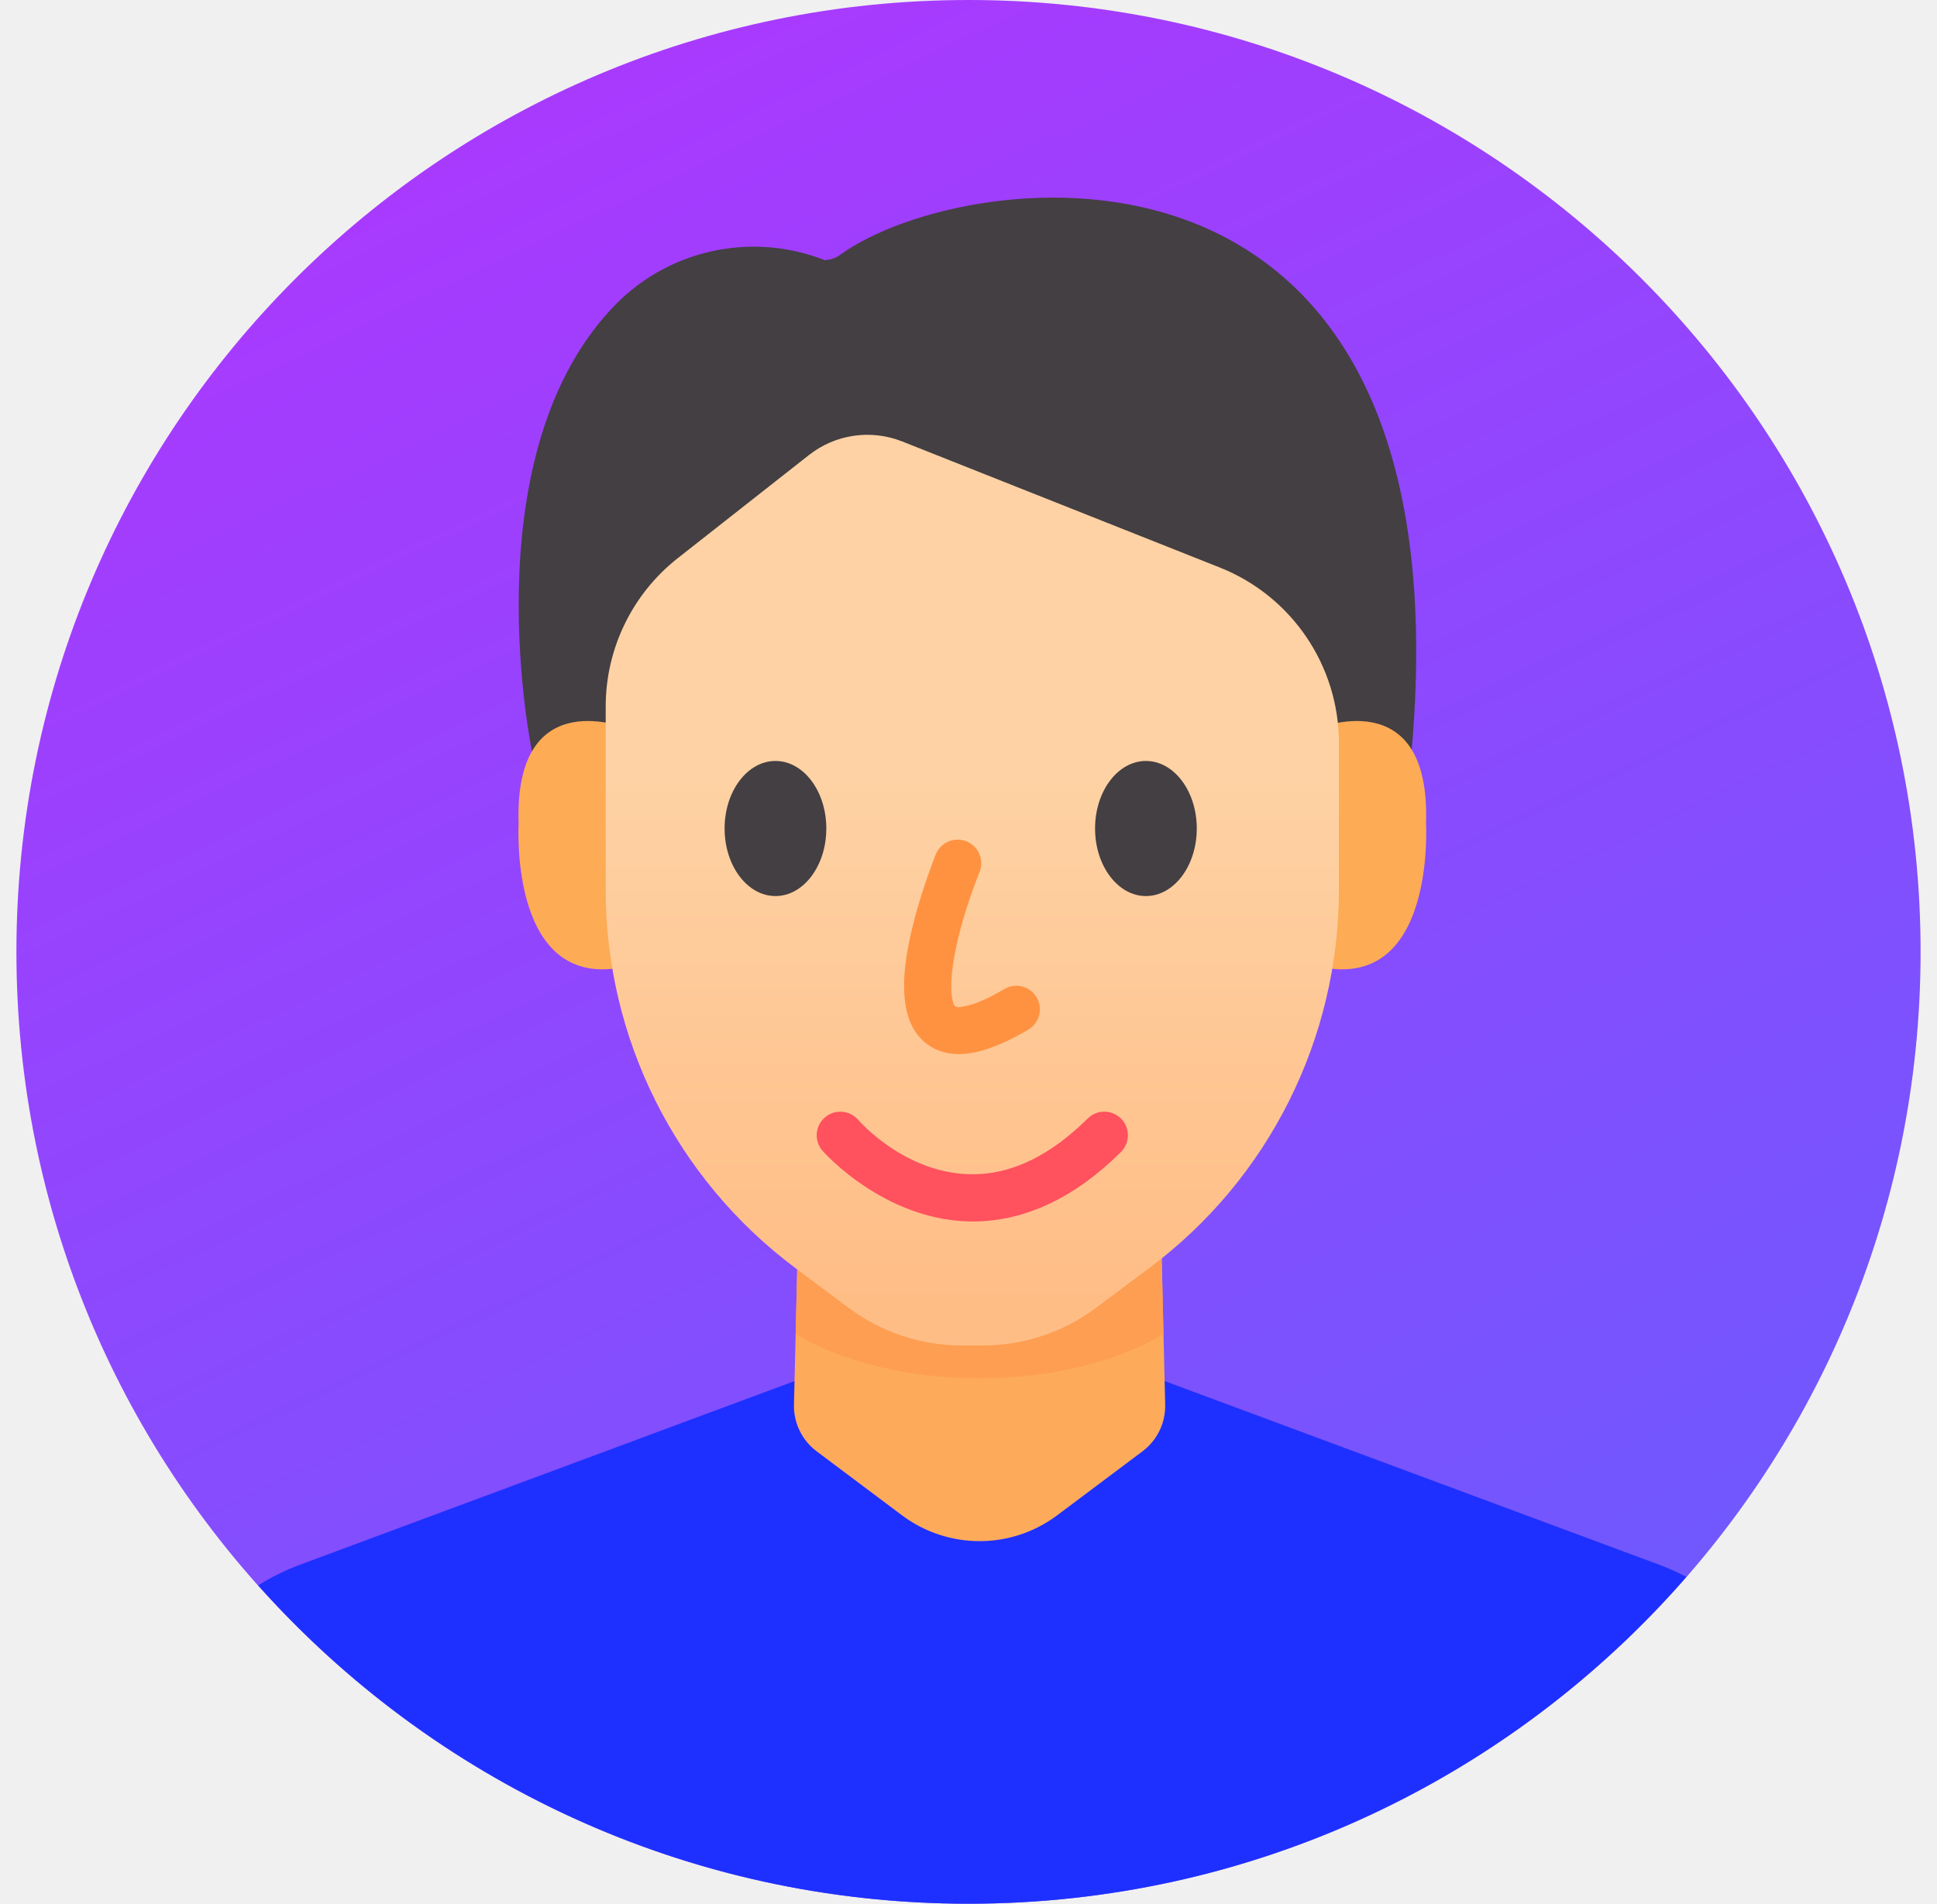
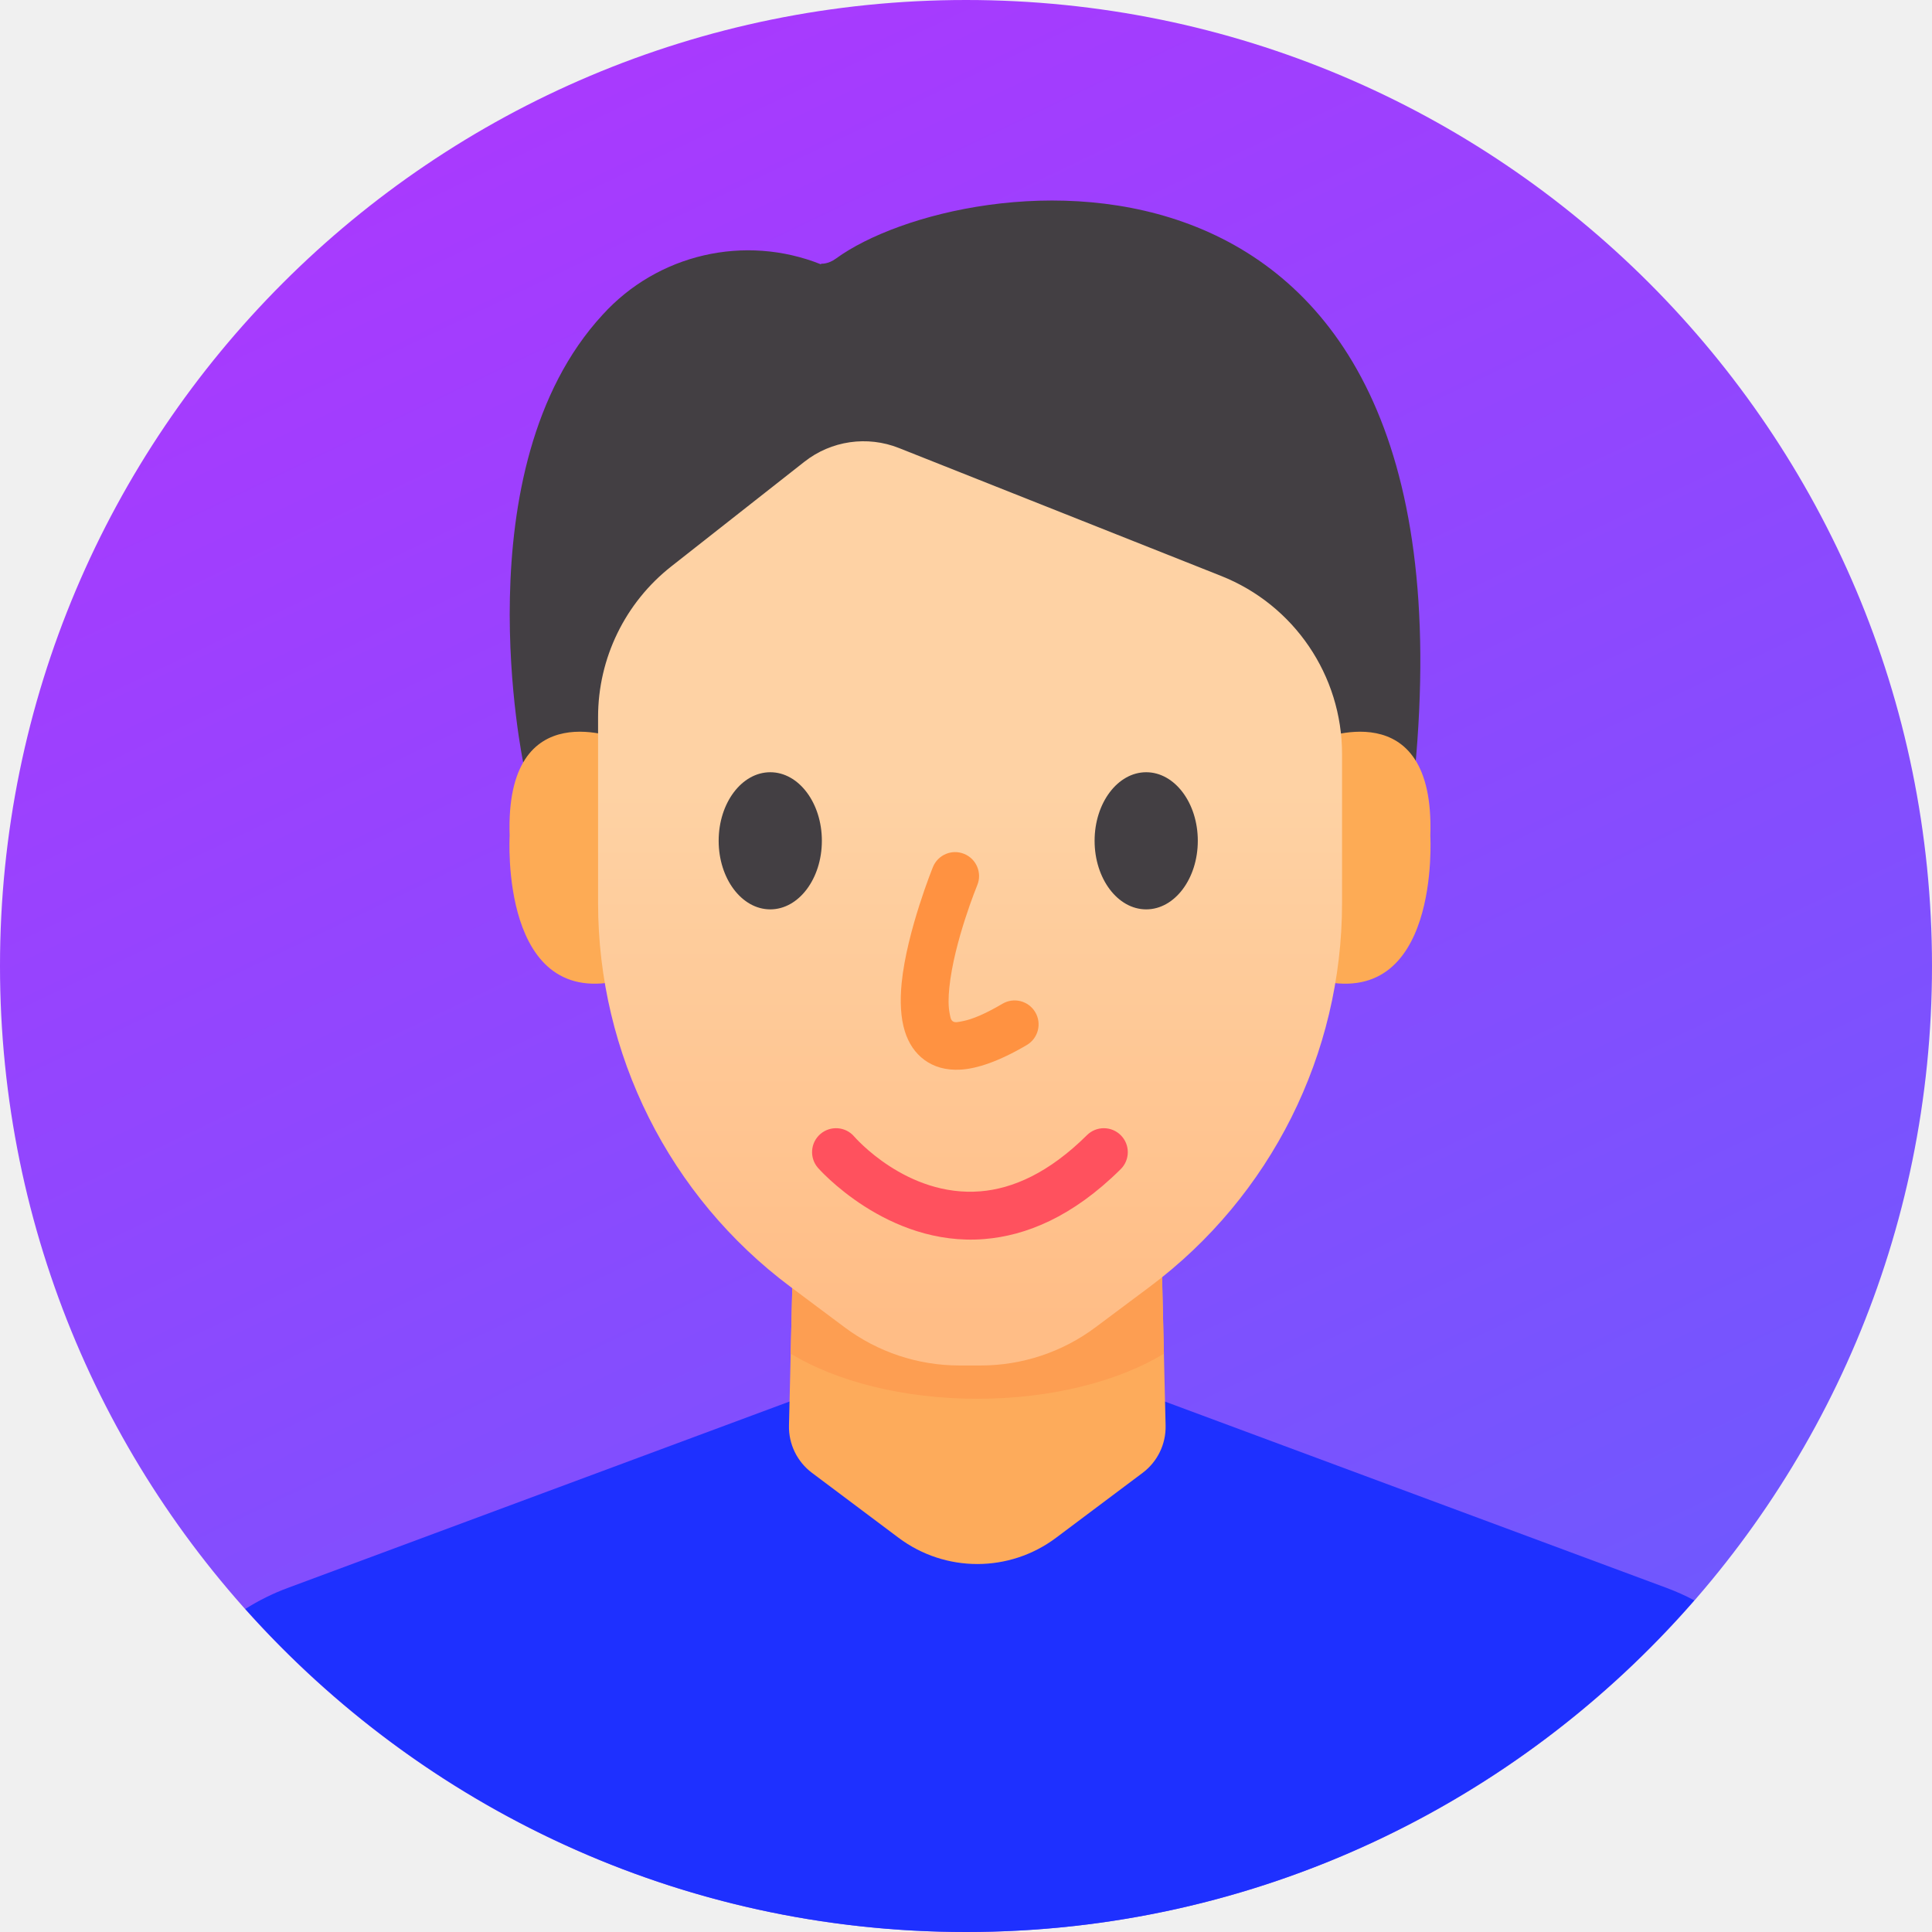
- <svg xmlns="http://www.w3.org/2000/svg" width="59" height="58" viewBox="0 0 59 58" fill="none">
-   <g clip-path="url(#clip0_180_417)">
-     <path d="M29.5 58C45.516 58 58.5 45.016 58.5 29C58.5 12.984 45.516 0 29.5 0C13.484 0 0.5 12.984 0.5 29C0.5 45.016 13.484 58 29.5 58Z" fill="url(#paint0_linear_180_417)" />
-     <path fill-rule="evenodd" clip-rule="evenodd" d="M7.864 48.302C8.263 48.05 8.691 47.837 9.146 47.669C16.39 44.977 29.837 39.983 29.837 39.983C29.837 39.983 43.285 44.977 50.529 47.669C50.819 47.776 51.097 47.901 51.365 48.043C46.046 54.143 38.22 58 29.5 58C20.904 58 13.176 54.252 7.864 48.302Z" fill="#1E30FF" />
-     <path fill-rule="evenodd" clip-rule="evenodd" d="M24.389 34.225C24.389 34.225 24.24 40.441 24.184 42.794C24.171 43.352 24.428 43.881 24.874 44.216C25.528 44.706 26.537 45.463 27.474 46.166C28.875 47.216 30.8 47.216 32.201 46.166C33.138 45.463 34.147 44.706 34.801 44.216C35.247 43.881 35.504 43.352 35.491 42.794C35.435 40.441 35.286 34.225 35.286 34.225H24.389Z" fill="#FDAB5B" />
-     <path fill-rule="evenodd" clip-rule="evenodd" d="M32.388 34.225C33.512 34.443 34.511 34.802 35.311 35.262L35.439 40.64C34.069 41.469 32.066 41.992 29.837 41.992C27.608 41.992 25.605 41.469 24.235 40.64L24.364 35.262C25.164 34.802 26.163 34.443 27.287 34.225H32.388Z" fill="#FD9E52" />
-     <path fill-rule="evenodd" clip-rule="evenodd" d="M16.216 22.954C16.216 22.954 14.329 14.071 18.584 9.453C20.239 7.628 22.853 7.022 25.142 7.935C25.15 7.916 25.15 7.916 25.15 7.916C25.15 7.916 25.352 7.938 25.596 7.76C29.367 5.013 44.915 2.858 42.969 23.183" fill="#433F43" />
-     <path fill-rule="evenodd" clip-rule="evenodd" d="M19.165 22.214C19.165 22.214 15.649 20.716 15.797 25.091C15.797 25.091 15.48 30.404 19.225 29.408" fill="#FDAB55" />
-     <path fill-rule="evenodd" clip-rule="evenodd" d="M40.068 22.214C40.068 22.214 43.584 20.716 43.436 25.091C43.436 25.091 43.752 30.404 40.008 29.408" fill="#FDAB55" />
-     <path fill-rule="evenodd" clip-rule="evenodd" d="M20.646 17.004C19.259 18.094 18.449 19.762 18.449 21.526V27.109C18.449 31.644 20.588 35.913 24.22 38.628C24.813 39.071 25.372 39.489 25.851 39.847C26.846 40.591 28.054 40.992 29.295 40.992C29.508 40.992 29.725 40.992 29.937 40.992C31.179 40.992 32.387 40.591 33.382 39.847C33.86 39.489 34.42 39.071 35.013 38.628C38.645 35.913 40.783 31.644 40.783 27.109C40.783 25.568 40.783 23.996 40.783 22.637C40.783 20.279 39.345 18.16 37.154 17.29C34.054 16.06 29.749 14.35 27.481 13.45C26.529 13.072 25.448 13.229 24.642 13.862C23.543 14.727 21.944 15.984 20.646 17.004Z" fill="url(#paint1_linear_180_417)" />
-     <path d="M23.62 27.3C24.476 27.3 25.169 26.378 25.169 25.242C25.169 24.105 24.476 23.184 23.62 23.184C22.765 23.184 22.071 24.105 22.071 25.242C22.071 26.378 22.765 27.3 23.62 27.3Z" fill="#433F43" />
-     <path d="M34.904 27.3C35.76 27.3 36.453 26.378 36.453 25.242C36.453 24.105 35.76 23.184 34.904 23.184C34.049 23.184 33.355 24.105 33.355 25.242C33.355 26.378 34.049 27.3 34.904 27.3Z" fill="#433F43" />
-     <path fill-rule="evenodd" clip-rule="evenodd" d="M28.504 26.028C28.504 26.028 27.721 27.952 27.565 29.505C27.51 30.051 27.535 30.558 27.658 30.954C27.773 31.326 27.973 31.617 28.247 31.818C28.521 32.019 28.879 32.141 29.349 32.11C29.826 32.079 30.475 31.87 31.321 31.371C31.663 31.17 31.777 30.729 31.576 30.387C31.374 30.045 30.933 29.931 30.591 30.133C30.091 30.427 29.697 30.6 29.383 30.658C29.257 30.682 29.162 30.706 29.097 30.658C29.034 30.613 29.026 30.524 29.007 30.432C28.961 30.206 28.967 29.936 28.996 29.649C29.134 28.274 29.835 26.572 29.835 26.572C29.985 26.204 29.809 25.784 29.442 25.634C29.074 25.484 28.654 25.66 28.504 26.028Z" fill="#FF9241" />
-     <path fill-rule="evenodd" clip-rule="evenodd" d="M25.052 35.059C25.052 35.059 27.123 37.436 30.049 37.198C31.286 37.097 32.689 36.541 34.142 35.099C34.424 34.82 34.426 34.364 34.147 34.082C33.867 33.8 33.412 33.798 33.13 34.078C31.987 35.211 30.904 35.685 29.933 35.764C27.707 35.946 26.14 34.118 26.14 34.118C25.88 33.818 25.426 33.785 25.125 34.045C24.825 34.304 24.792 34.759 25.052 35.059Z" fill="#FF515E" />
+ <svg xmlns="http://www.w3.org/2000/svg" width="48" height="48" viewBox="0 0 48 48" fill="none">
+   <g clip-path="url(#clip0_1491_920)">
+     <path d="M24 48C37.255 48 48 37.255 48 24C48 10.745 37.255 0 24 0C10.745 0 0 10.745 0 24C0 37.255 10.745 48 24 48Z" fill="url(#paint0_linear_1491_920)" />
+     <path fill-rule="evenodd" clip-rule="evenodd" d="M6.094 39.974C6.424 39.766 6.778 39.589 7.154 39.45C13.15 37.223 24.278 33.089 24.278 33.089C24.278 33.089 35.407 37.223 41.403 39.45C41.642 39.539 41.873 39.642 42.094 39.76C37.693 44.808 31.216 48 24 48C16.885 48 10.49 44.898 6.094 39.974Z" fill="#1E30FF" />
+     <path fill-rule="evenodd" clip-rule="evenodd" d="M19.771 28.324C19.771 28.324 19.648 33.468 19.602 35.416C19.591 35.877 19.804 36.315 20.173 36.592C20.714 36.998 21.549 37.624 22.325 38.206C23.484 39.075 25.078 39.075 26.237 38.206C27.012 37.624 27.847 36.998 28.389 36.592C28.758 36.315 28.97 35.877 28.959 35.416C28.913 33.468 28.79 28.324 28.79 28.324H19.771Z" fill="#FDAB5B" />
+     <path fill-rule="evenodd" clip-rule="evenodd" d="M26.392 28.324C27.322 28.505 28.149 28.802 28.811 29.182L28.917 33.633C27.783 34.319 26.125 34.752 24.281 34.752C22.436 34.752 20.779 34.319 19.645 33.633L19.751 29.182C20.413 28.802 21.239 28.505 22.17 28.324H26.392Z" fill="#FD9E52" />
+     <path fill-rule="evenodd" clip-rule="evenodd" d="M13.009 18.996C13.009 18.996 11.447 11.645 14.969 7.823C16.338 6.312 18.502 5.811 20.396 6.567C20.403 6.551 20.403 6.551 20.403 6.551C20.403 6.551 20.57 6.57 20.772 6.422C23.893 4.148 36.76 2.365 35.149 19.186" fill="#433F43" />
+     <path fill-rule="evenodd" clip-rule="evenodd" d="M15.449 18.384C15.449 18.384 12.539 17.144 12.662 20.765C12.662 20.765 12.4 25.161 15.499 24.337" fill="#FDAB55" />
+     <path fill-rule="evenodd" clip-rule="evenodd" d="M32.749 18.384C32.749 18.384 35.659 17.144 35.536 20.765C35.536 20.765 35.798 25.161 32.699 24.337" fill="#FDAB55" />
+     <path fill-rule="evenodd" clip-rule="evenodd" d="M16.678 14.072C15.53 14.975 14.859 16.354 14.859 17.814V22.435C14.859 26.188 16.629 29.721 19.635 31.968C20.126 32.334 20.589 32.681 20.985 32.977C21.808 33.592 22.808 33.925 23.835 33.925C24.012 33.925 24.191 33.925 24.367 33.925C25.394 33.925 26.394 33.592 27.217 32.977C27.613 32.681 28.076 32.334 28.567 31.968C31.573 29.721 33.343 26.188 33.343 22.435C33.343 21.16 33.343 19.859 33.343 18.733C33.343 16.782 32.152 15.029 30.339 14.309C27.774 13.29 24.211 11.876 22.334 11.131C21.546 10.818 20.651 10.948 19.985 11.472C19.075 12.187 17.752 13.228 16.678 14.072Z" fill="url(#paint1_linear_1491_920)" />
+     <path d="M19.137 22.593C19.845 22.593 20.419 21.83 20.419 20.889C20.419 19.949 19.845 19.186 19.137 19.186C18.429 19.186 17.855 19.949 17.855 20.889C17.855 21.83 18.429 22.593 19.137 22.593Z" fill="#433F43" />
+     <path d="M28.477 22.593C29.185 22.593 29.759 21.83 29.759 20.889C29.759 19.949 29.185 19.186 28.477 19.186C27.769 19.186 27.195 19.949 27.195 20.889C27.195 21.83 27.769 22.593 28.477 22.593Z" fill="#433F43" />
+     <path fill-rule="evenodd" clip-rule="evenodd" d="M23.179 21.54C23.179 21.54 22.531 23.133 22.402 24.418C22.356 24.87 22.377 25.29 22.479 25.617C22.574 25.925 22.739 26.166 22.966 26.333C23.193 26.499 23.489 26.599 23.878 26.574C24.273 26.548 24.81 26.376 25.511 25.963C25.794 25.796 25.888 25.431 25.721 25.148C25.554 24.865 25.189 24.771 24.906 24.938C24.493 25.181 24.166 25.324 23.906 25.373C23.802 25.392 23.724 25.413 23.67 25.373C23.618 25.335 23.611 25.262 23.595 25.185C23.557 24.998 23.562 24.775 23.586 24.537C23.701 23.4 24.28 21.991 24.28 21.991C24.405 21.687 24.259 21.339 23.955 21.215C23.651 21.09 23.303 21.236 23.179 21.54Z" fill="#FF9241" />
+     <path fill-rule="evenodd" clip-rule="evenodd" d="M20.321 29.014C20.321 29.014 22.035 30.982 24.456 30.784C25.48 30.701 26.641 30.241 27.844 29.047C28.077 28.816 28.079 28.439 27.847 28.206C27.616 27.973 27.239 27.971 27.006 28.202C26.06 29.14 25.164 29.532 24.36 29.598C22.518 29.748 21.221 28.235 21.221 28.235C21.006 27.987 20.63 27.96 20.381 28.175C20.133 28.39 20.106 28.766 20.321 29.014Z" fill="#FF515E" />
  </g>
  <defs>
-     <linearGradient id="paint0_linear_180_417" x1="21.209" y1="1.205" x2="45.944" y2="52.922" gradientUnits="userSpaceOnUse">
+     <linearGradient id="paint0_linear_1491_920" x1="17.138" y1="0.997" x2="37.608" y2="43.797" gradientUnits="userSpaceOnUse">
      <stop stop-color="#A83AFE" />
      <stop offset="1" stop-color="#6E59FE" />
    </linearGradient>
-     <linearGradient id="paint1_linear_180_417" x1="29.521" y1="23.718" x2="29.521" y2="39.657" gradientUnits="userSpaceOnUse">
+     <linearGradient id="paint1_linear_1491_920" x1="24.022" y1="19.629" x2="24.022" y2="32.819" gradientUnits="userSpaceOnUse">
      <stop stop-color="#FED2A4" />
      <stop offset="1" stop-color="#FFBD86" />
    </linearGradient>
-     <clipPath id="clip0_180_417">
-       <rect width="58" height="58" fill="white" transform="translate(0.5)" />
+     <clipPath id="clip0_1491_920">
+       <rect width="48" height="48" fill="white" />
    </clipPath>
  </defs>
</svg>
